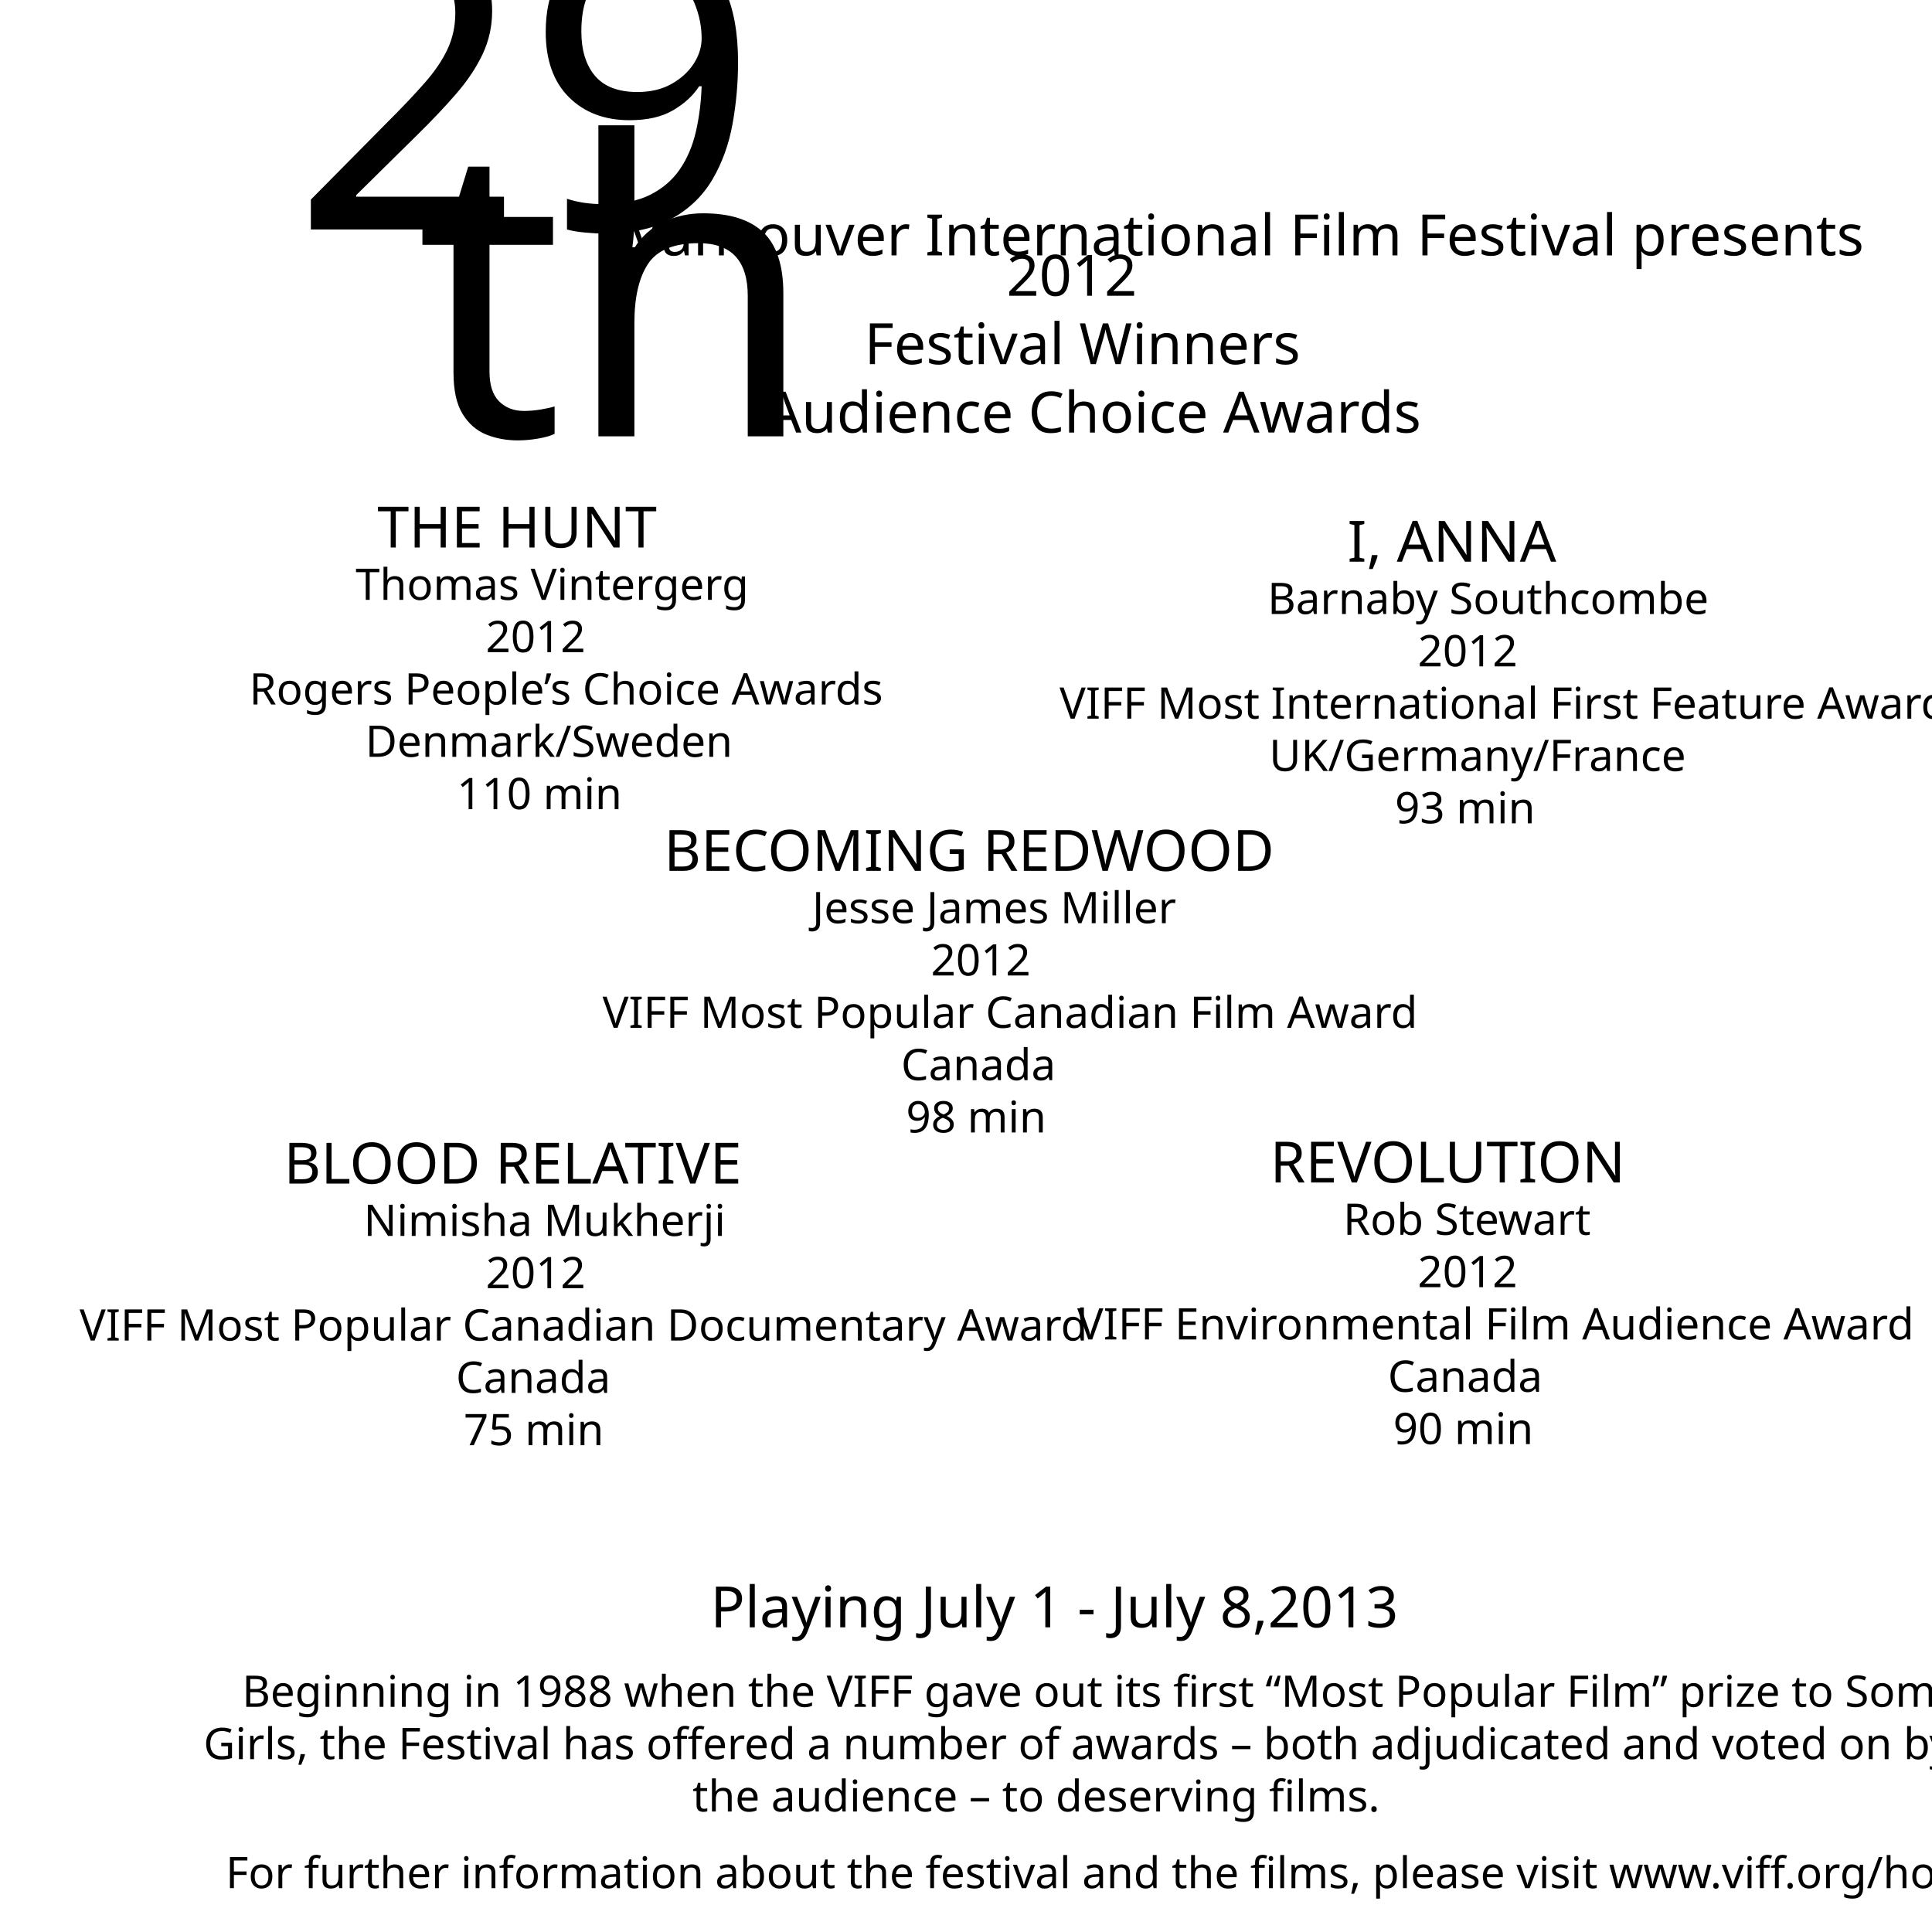
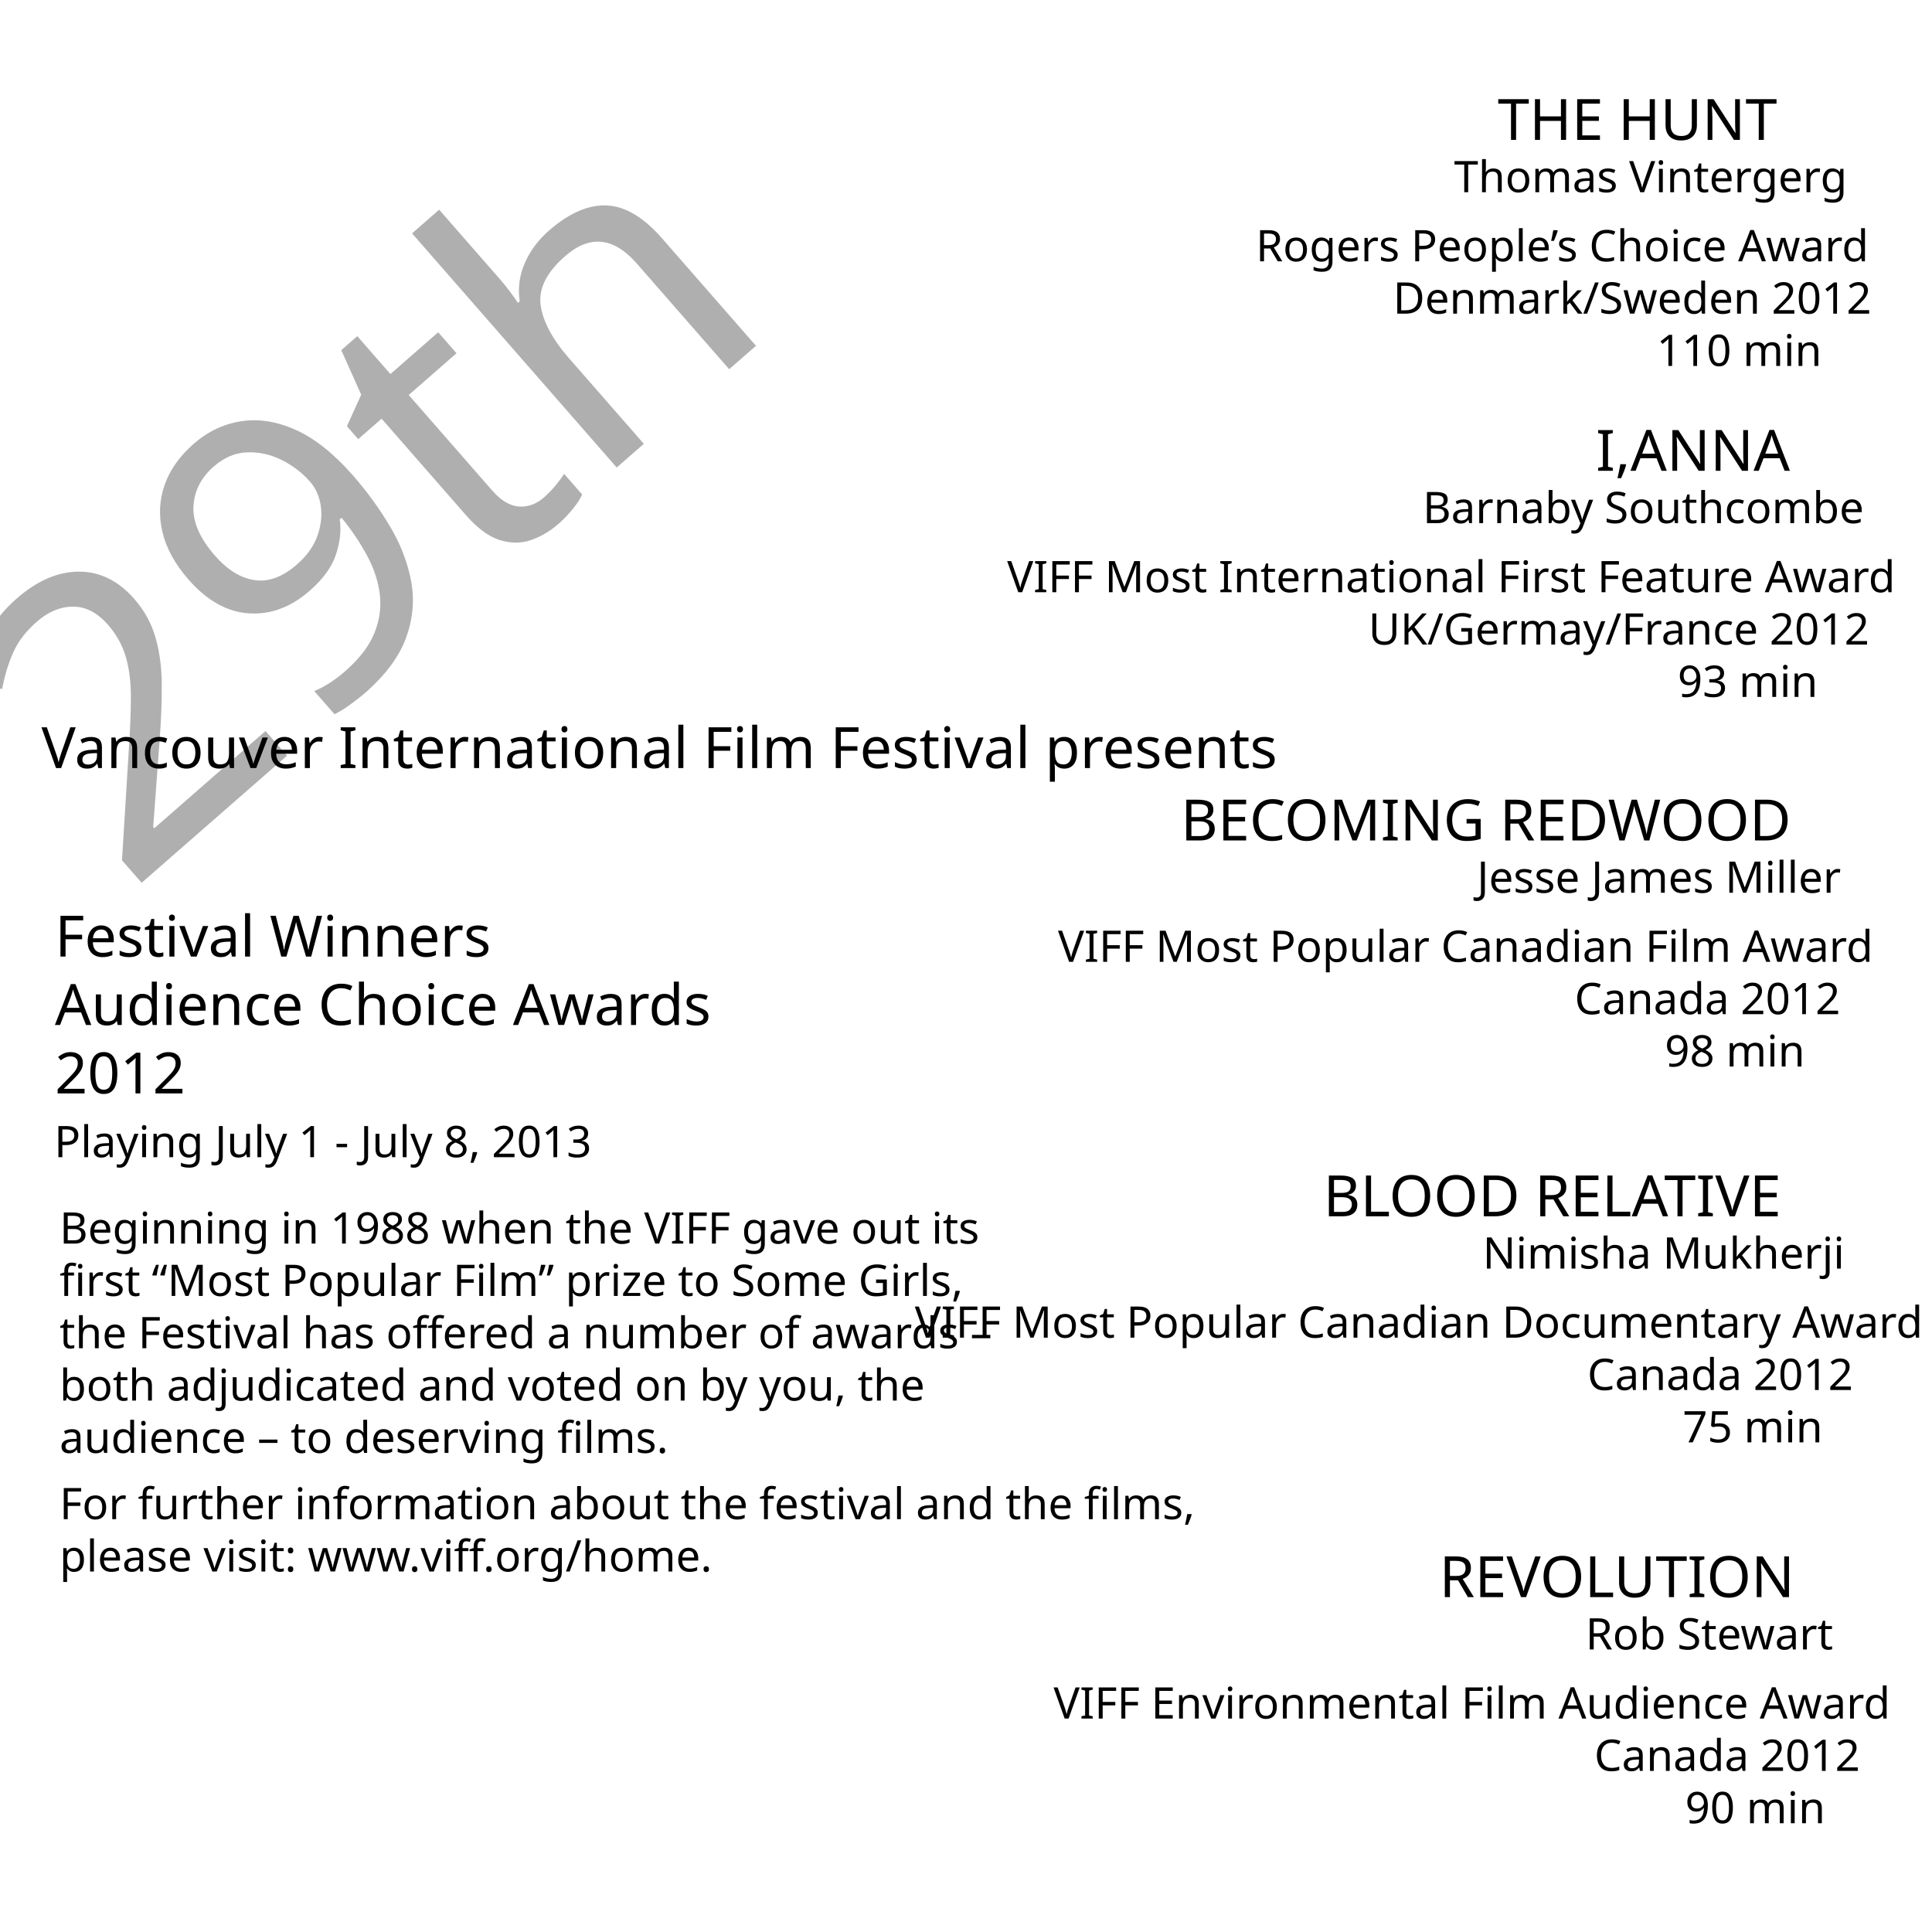
<svg xmlns="http://www.w3.org/2000/svg" version="1.1" id="Layer_1" x="0px" y="0px" viewBox="0 0 576 576" style="enable-background:new 0 0 576 576;" xml:space="preserve">
  <style type="text/css">
- 	.st0{font-family:'CormorantGaramond-Bold';}
- 	.st1{font-size:122px;}
- 	.st2{fill:none;}
- 	.st3{font-size:17px;}
- 	.st4{fill:none;stroke:#000000;stroke-miterlimit:10;}
- 	.st5{font-size:13px;}
+ 	.st0{fill:none;stroke:#000000;stroke-miterlimit:10;}
+ 	.st1{opacity:0.52;fill:#666666;}
+ 	.st2{font-family:'CormorantGaramond-Bold';}
+ 	.st3{font-size:122px;}
+ 	.st4{fill:none;}
+ 	.st5{font-size:17px;}
+ 	.st6{font-size:13px;}
</style>
-   <text transform="matrix(1 0 0 1 86.8194 68.416)" class="st0 st1">29</text>
-   <text transform="matrix(1 0 0 1 123.9849 130.0778)" class="st0 st1">th</text>
-   <rect x="187.3" y="63.8" class="st2" width="318.4" height="20.3" />
-   <text transform="matrix(1 0 0 1 187.2824 76.1323)" class="st0 st3">Vancouver International Film Festival presents</text>
-   <line class="st4" x1="-96.5" y1="116.4" x2="-95.6" y2="116.4" />
-   <rect x="58.8" y="499.4" class="st2" width="466.3" height="43.1" />
-   <text transform="matrix(1 0 0 1 72.1656 508.87)">
-     <tspan x="0" y="0" class="st0 st5">Beginning in 1988 when the VIFF gave out its first “Most Popular Film” prize to Some </tspan>
-     <tspan x="-11.5" y="15.6" class="st0 st5">Girls, the Festival has offered a number of awards – both adjudicated and voted on by you, </tspan>
-     <tspan x="134.3" y="31.2" class="st0 st5">the audience – to deserving films. </tspan>
+   <line class="st0" x1="-1498.4" y1="116.4" x2="-1497.6" y2="116.4" />
+   <text transform="matrix(0.7529 -0.6581 0.6581 0.7529 37.8177 267.0473)" class="st1 st2 st3">29th</text>
+   <rect x="12.4" y="216.7" class="st4" width="317.6" height="13.1" />
+   <text transform="matrix(1 0 0 1 12.3717 228.9817)" class="st2 st5">Vancouver International Film Festival presents</text>
+   <rect x="16.4" y="272.9" class="st4" width="197.7" height="57.4" />
+   <text transform="matrix(1 0 0 1 16.3711 285.1843)">
+     <tspan x="0" y="0" class="st2 st5">Festival Winners</tspan>
+     <tspan x="0" y="20.4" class="st2 st5">Audience Choice Awards</tspan>
+     <tspan x="0" y="40.8" class="st2 st5">2012</tspan>
  </text>
-   <rect x="67.3" y="553.5" class="st2" width="461.2" height="14.4" />
-   <text transform="matrix(1 0 0 1 67.2946 562.9286)" class="st0 st5">For further information about the festival and the films, please visit www.viff.org/home.</text>
-   <rect x="219.8" y="75.8" class="st2" width="188" height="54.2" />
-   <text transform="matrix(1 0 0 1 300.0893 88.163)">
-     <tspan x="0" y="0" class="st0 st3">2012</tspan>
-     <tspan x="-42.4" y="20.4" class="st0 st3">Festival Winners</tspan>
-     <tspan x="-72" y="40.8" class="st0 st3">Audience Choice Awards</tspan>
+   <rect x="12.4" y="335.6" class="st4" width="138.5" height="10.6" />
+   <text transform="matrix(1 0 0 1 16.1494 345.0021)" class="st2 st6">Playing July 1 - July 8, 2013</text>
+   <rect x="351.4" y="29.4" class="st4" width="180.8" height="82.8" />
+   <text transform="matrix(1 0 0 1 446.5151 41.7055)">
+     <tspan x="0" y="0" class="st2 st5">THE HUNT</tspan>
+     <tspan x="-13" y="15.6" class="st2 st6">Thomas Vintergerg</tspan>
+     <tspan x="-72.1" y="36.2" class="st2 st6">Rogers People’s Choice Award</tspan>
+     <tspan x="-31.2" y="51.8" class="st2 st6">Denmark/Sweden 2012</tspan>
+     <tspan x="47.4" y="67.4" class="st2 st6">110 min</tspan>
  </text>
-   <rect x="70" y="150.9" class="st2" width="170.6" height="118.3" />
-   <text transform="matrix(1 0 0 1 112.5143 163.2368)">
-     <tspan x="0" y="0" class="st0 st3">THE HUNT</tspan>
-     <tspan x="-6.5" y="15.6" class="st0 st5">Thomas Vintergerg</tspan>
-     <tspan x="32.3" y="31.2" class="st0 st5">2012</tspan>
-     <tspan x="-38.2" y="46.8" class="st0 st5">Rogers People’s Choice Awards</tspan>
-     <tspan x="-3.6" y="62.4" class="st0 st5">Denmark/Sweden</tspan>
-     <tspan x="23.7" y="78" class="st0 st5">110 min</tspan>
+   <rect x="272" y="128" class="st4" width="262.7" height="132.6" />
+   <text transform="matrix(1 0 0 1 475.773 140.3656)">
+     <tspan x="0" y="0" class="st2 st5">I,ANNA</tspan>
+     <tspan x="-51.6" y="15.6" class="st2 st6">Barnaby Southcombe</tspan>
+     <tspan x="-175.5" y="36.2" class="st2 st6">VIFF Most International First Feature Award</tspan>
+     <tspan x="-67.8" y="51.8" class="st2 st6">UK/Germay/France 2012</tspan>
+     <tspan x="24.4" y="67.4" class="st2 st6">93 min</tspan>
  </text>
-   <rect x="303.9" y="155.1" class="st2" width="258.5" height="114" />
-   <text transform="matrix(1 0 0 1 401.6886 167.4602)">
-     <tspan x="0" y="0" class="st0 st3">I, ANNA</tspan>
-     <tspan x="-23.8" y="15.6" class="st0 st5">Barnaby Southcombe</tspan>
-     <tspan x="21" y="31.2" class="st0 st5">2012</tspan>
-     <tspan x="-85.8" y="46.8" class="st0 st5">VIFF Most International First Feature Award</tspan>
-     <tspan x="-23.3" y="62.4" class="st0 st5">UK/Germany/France</tspan>
-     <tspan x="14.2" y="78" class="st0 st5">93 min</tspan>
+   <rect x="299" y="238.2" class="st4" width="233.1" height="99.5" />
+   <text transform="matrix(1 0 0 1 352.03 250.5626)">
+     <tspan x="0" y="0" class="st2 st5">BECOMING REDWOOD</tspan>
+     <tspan x="88.3" y="15.6" class="st2 st6">Jesse James Miller</tspan>
+     <tspan x="-36.6" y="36.2" class="st2 st6">VIFF Most Popular Canadian Film Award</tspan>
+     <tspan x="117.4" y="51.8" class="st2 st6">Canada 2012</tspan>
+     <tspan x="144.3" y="67.4" class="st2 st6">98 min</tspan>
  </text>
-   <rect x="179.5" y="247.3" class="st2" width="217.1" height="96.3" />
-   <text transform="matrix(1 0 0 1 197.9351 259.6328)">
-     <tspan x="0" y="0" class="st0 st3">BECOMING REDWOOD</tspan>
-     <tspan x="44.2" y="15.6" class="st0 st5">Jesse James Miller</tspan>
-     <tspan x="79.6" y="31.2" class="st0 st5">2012</tspan>
-     <tspan x="-18.3" y="46.8" class="st0 st5">VIFF Most Popular Canadian Film Award</tspan>
-     <tspan x="70.7" y="62.4" class="st0 st5">Canada</tspan>
-     <tspan x="72.2" y="78" class="st0 st5">98 min</tspan>
+   <rect x="270.7" y="350.3" class="st4" width="265.2" height="88.1" />
+   <text transform="matrix(1 0 0 1 394.54 362.6151)">
+     <tspan x="0" y="0" class="st2 st5">BLOOD RELATIVE</tspan>
+     <tspan x="47.5" y="15.6" class="st2 st6">Nimisha Mukherji</tspan>
+     <tspan x="-121.8" y="36.2" class="st2 st6">VIFF Most Popular Canadian Documentary Award</tspan>
+     <tspan x="78.7" y="51.8" class="st2 st6">Canada 2012</tspan>
+     <tspan x="107.1" y="67.4" class="st2 st6">75 min</tspan>
  </text>
-   <rect x="22.7" y="340.5" class="st2" width="265.3" height="99.4" />
-   <text transform="matrix(1 0 0 1 84.6264 352.8649)">
-     <tspan x="0" y="0" class="st0 st3">BLOOD RELATIVE</tspan>
-     <tspan x="23.8" y="15.6" class="st0 st5">Nimisha Mukherji</tspan>
-     <tspan x="60.2" y="31.2" class="st0 st5">2012</tspan>
-     <tspan x="-60.9" y="46.8" class="st0 st5">VIFF Most Popular Canadian Documentary Award</tspan>
-     <tspan x="51.3" y="62.4" class="st0 st5">Canada</tspan>
-     <tspan x="53.6" y="78" class="st0 st5">75 min</tspan>
+   <rect x="242.4" y="463.8" class="st4" width="295.6" height="84.5" />
+   <text transform="matrix(1 0 0 1 429.1042 476.1649)">
+     <tspan x="0" y="0" class="st2 st5">REVOLUTION</tspan>
+     <tspan x="43.6" y="15.6" class="st2 st6">Rob Stewart</tspan>
+     <tspan x="-115" y="36.2" class="st2 st6">VIFF Environmental Film Audience Award</tspan>
+     <tspan x="46.2" y="51.8" class="st2 st6">Canada 2012</tspan>
+     <tspan x="73.3" y="67.4" class="st2 st6">90 min</tspan>
  </text>
-   <rect x="315.7" y="340.2" class="st2" width="234.8" height="99.7" />
-   <text transform="matrix(1 0 0 1 378.6536 352.5479)">
-     <tspan x="0" y="0" class="st0 st3">REVOLUTION</tspan>
-     <tspan x="21.8" y="15.6" class="st0 st5">Rob Stewart</tspan>
-     <tspan x="44" y="31.2" class="st0 st5">2012</tspan>
-     <tspan x="-57.5" y="46.8" class="st0 st5">VIFF Environmental Film Audience Award</tspan>
-     <tspan x="35.1" y="62.4" class="st0 st5">Canada</tspan>
-     <tspan x="36.7" y="78" class="st0 st5">90 min</tspan>
+   <rect x="17.8" y="361.3" class="st4" width="238.2" height="77" />
+   <text transform="matrix(1 0 0 1 17.7502 370.7646)">
+     <tspan x="0" y="0" class="st2 st6">Beginning in 1988 when the VIFF gave out its </tspan>
+     <tspan x="0" y="15.6" class="st2 st6">first “Most Popular Film” prize to Some Girls, </tspan>
+     <tspan x="0" y="31.2" class="st2 st6">the Festival has offered a number of awards – </tspan>
+     <tspan x="0" y="46.8" class="st2 st6">both adjudicated and voted on by you, the </tspan>
+     <tspan x="0" y="62.4" class="st2 st6">audience – to deserving films. </tspan>
  </text>
-   <rect x="170.3" y="472.8" class="st2" width="255.1" height="22.8" />
-   <text transform="matrix(1 0 0 1 211.8062 485.1631)" class="st0 st3">Playing July 1 - July 8,2013</text>
+   <rect x="17.8" y="443.5" class="st4" width="291.4" height="28.5" />
+   <text transform="matrix(1 0 0 1 17.7507 452.9171)">
+     <tspan x="0" y="0" class="st2 st6">For further information about the festival and the films, </tspan>
+     <tspan x="0" y="15.6" class="st2 st6">please visit: www.viff.org/home.</tspan>
+   </text>
</svg>
